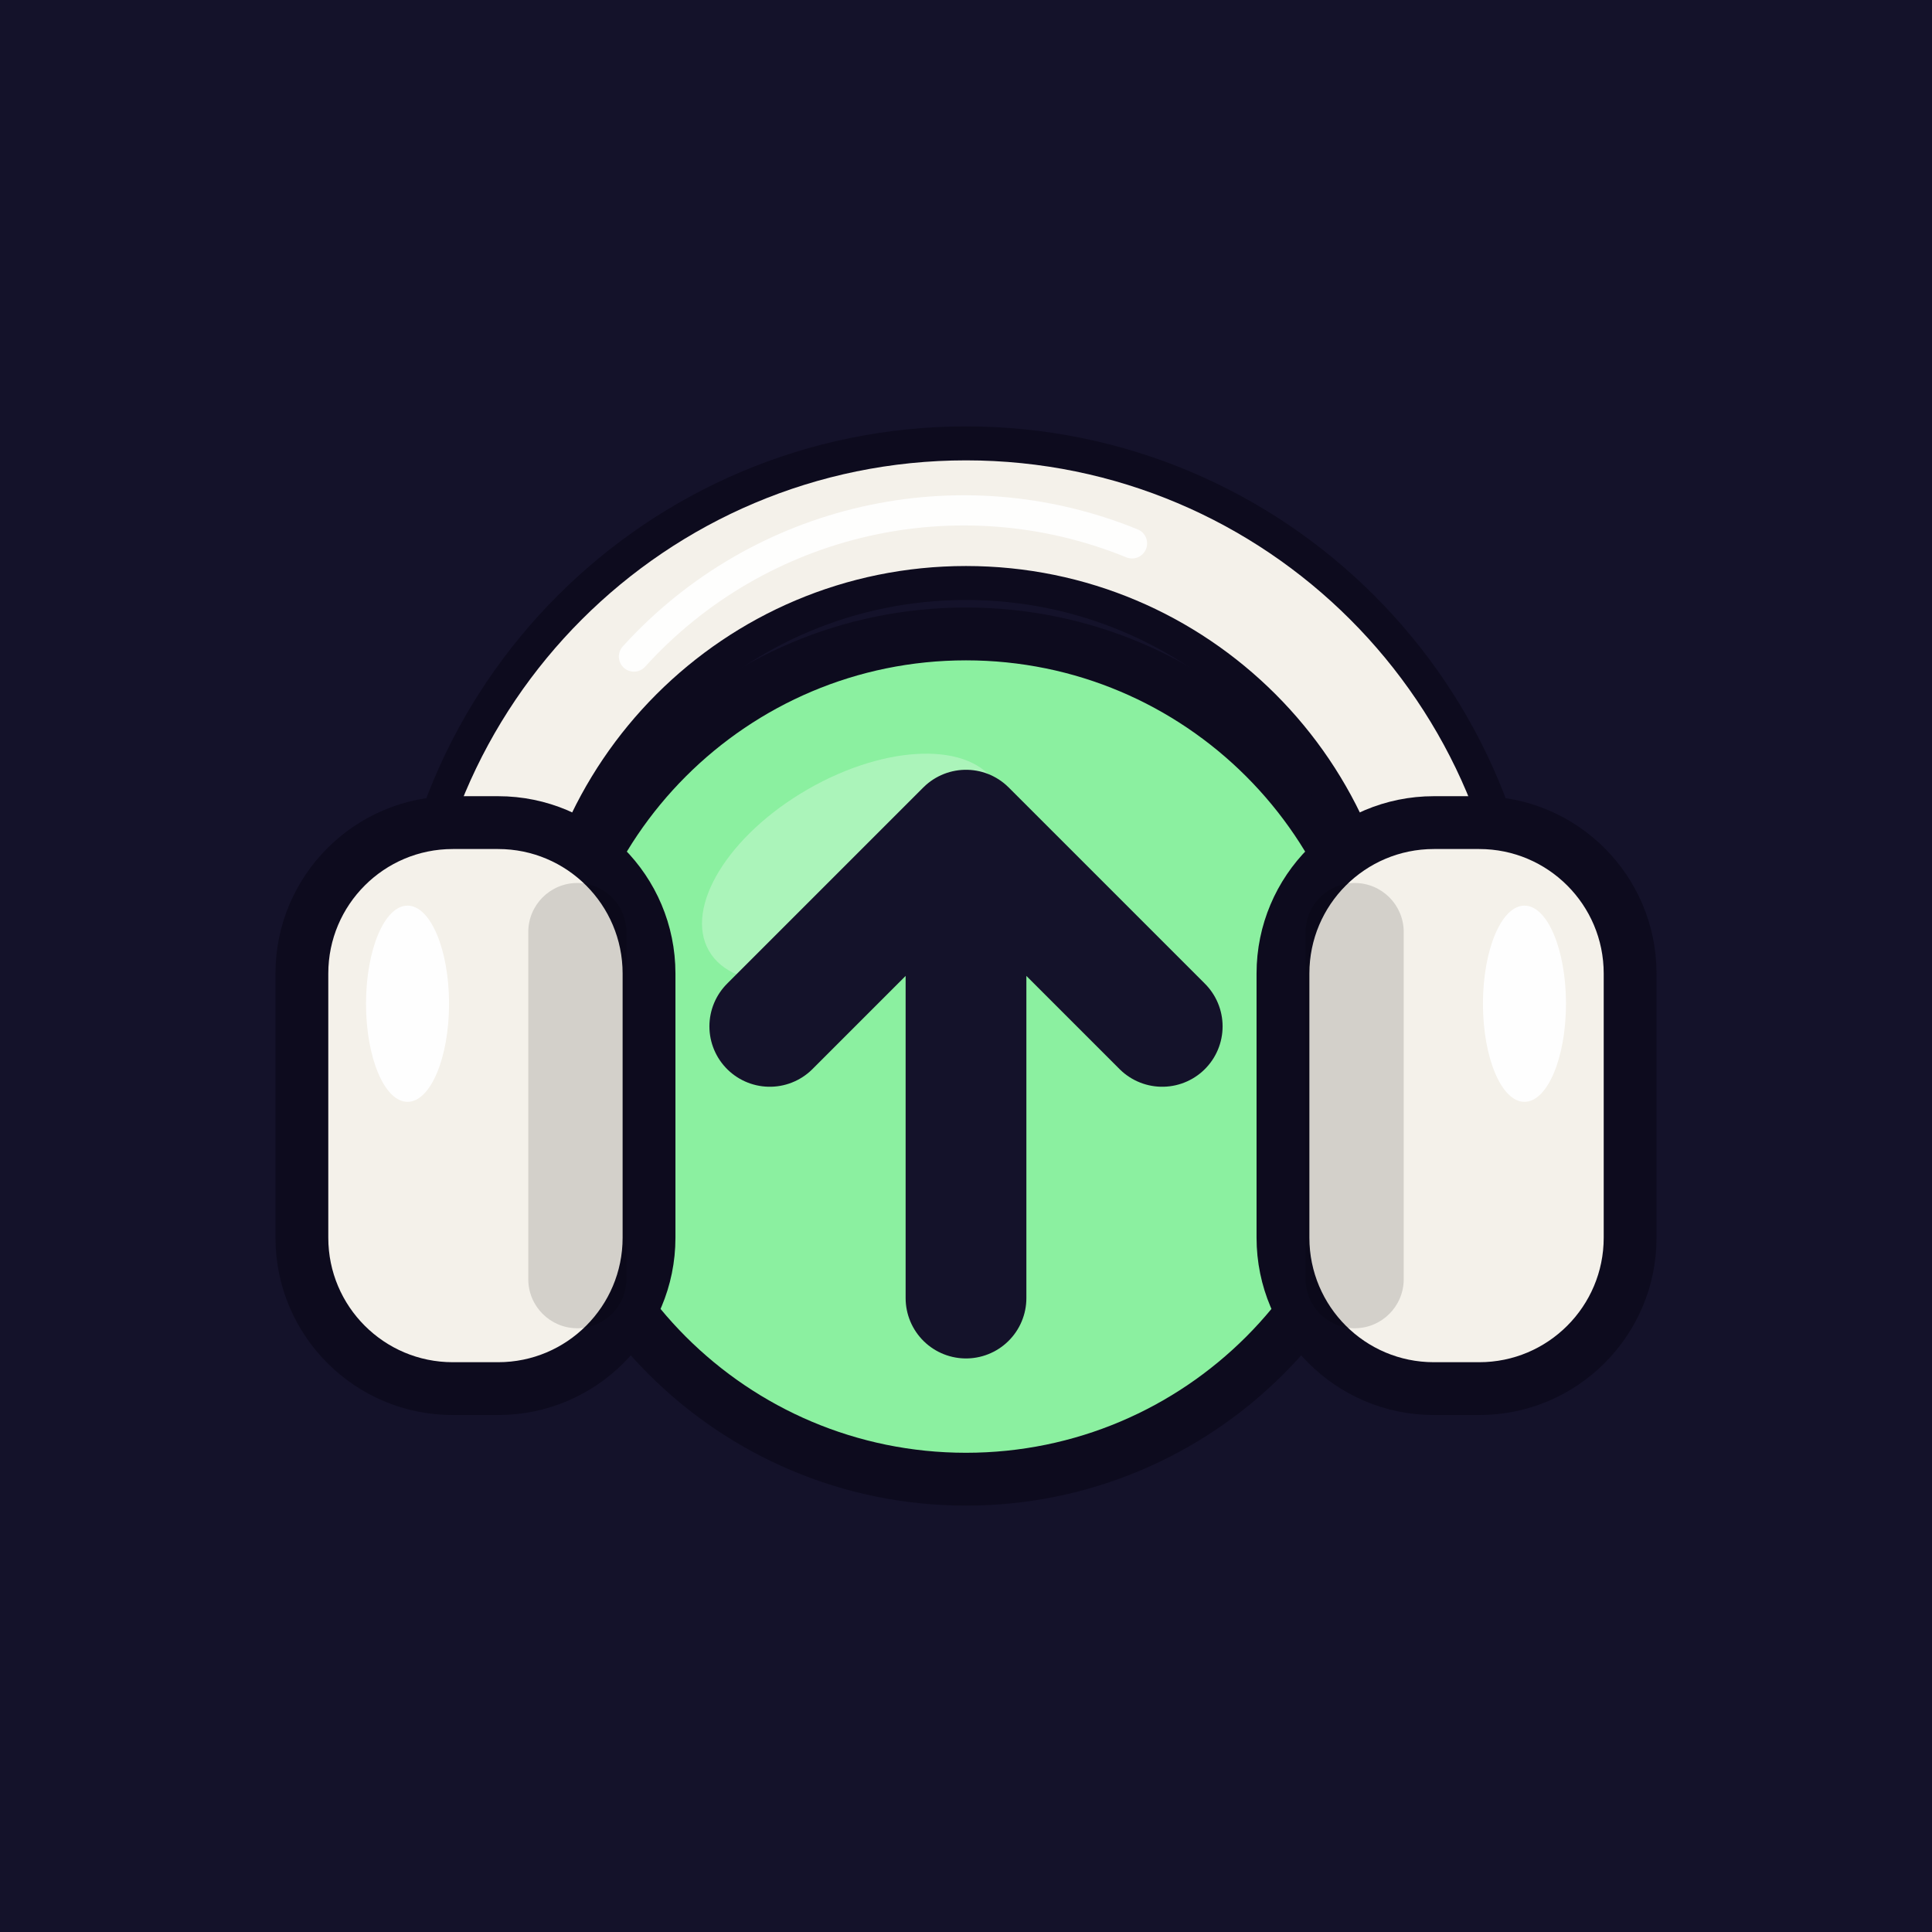
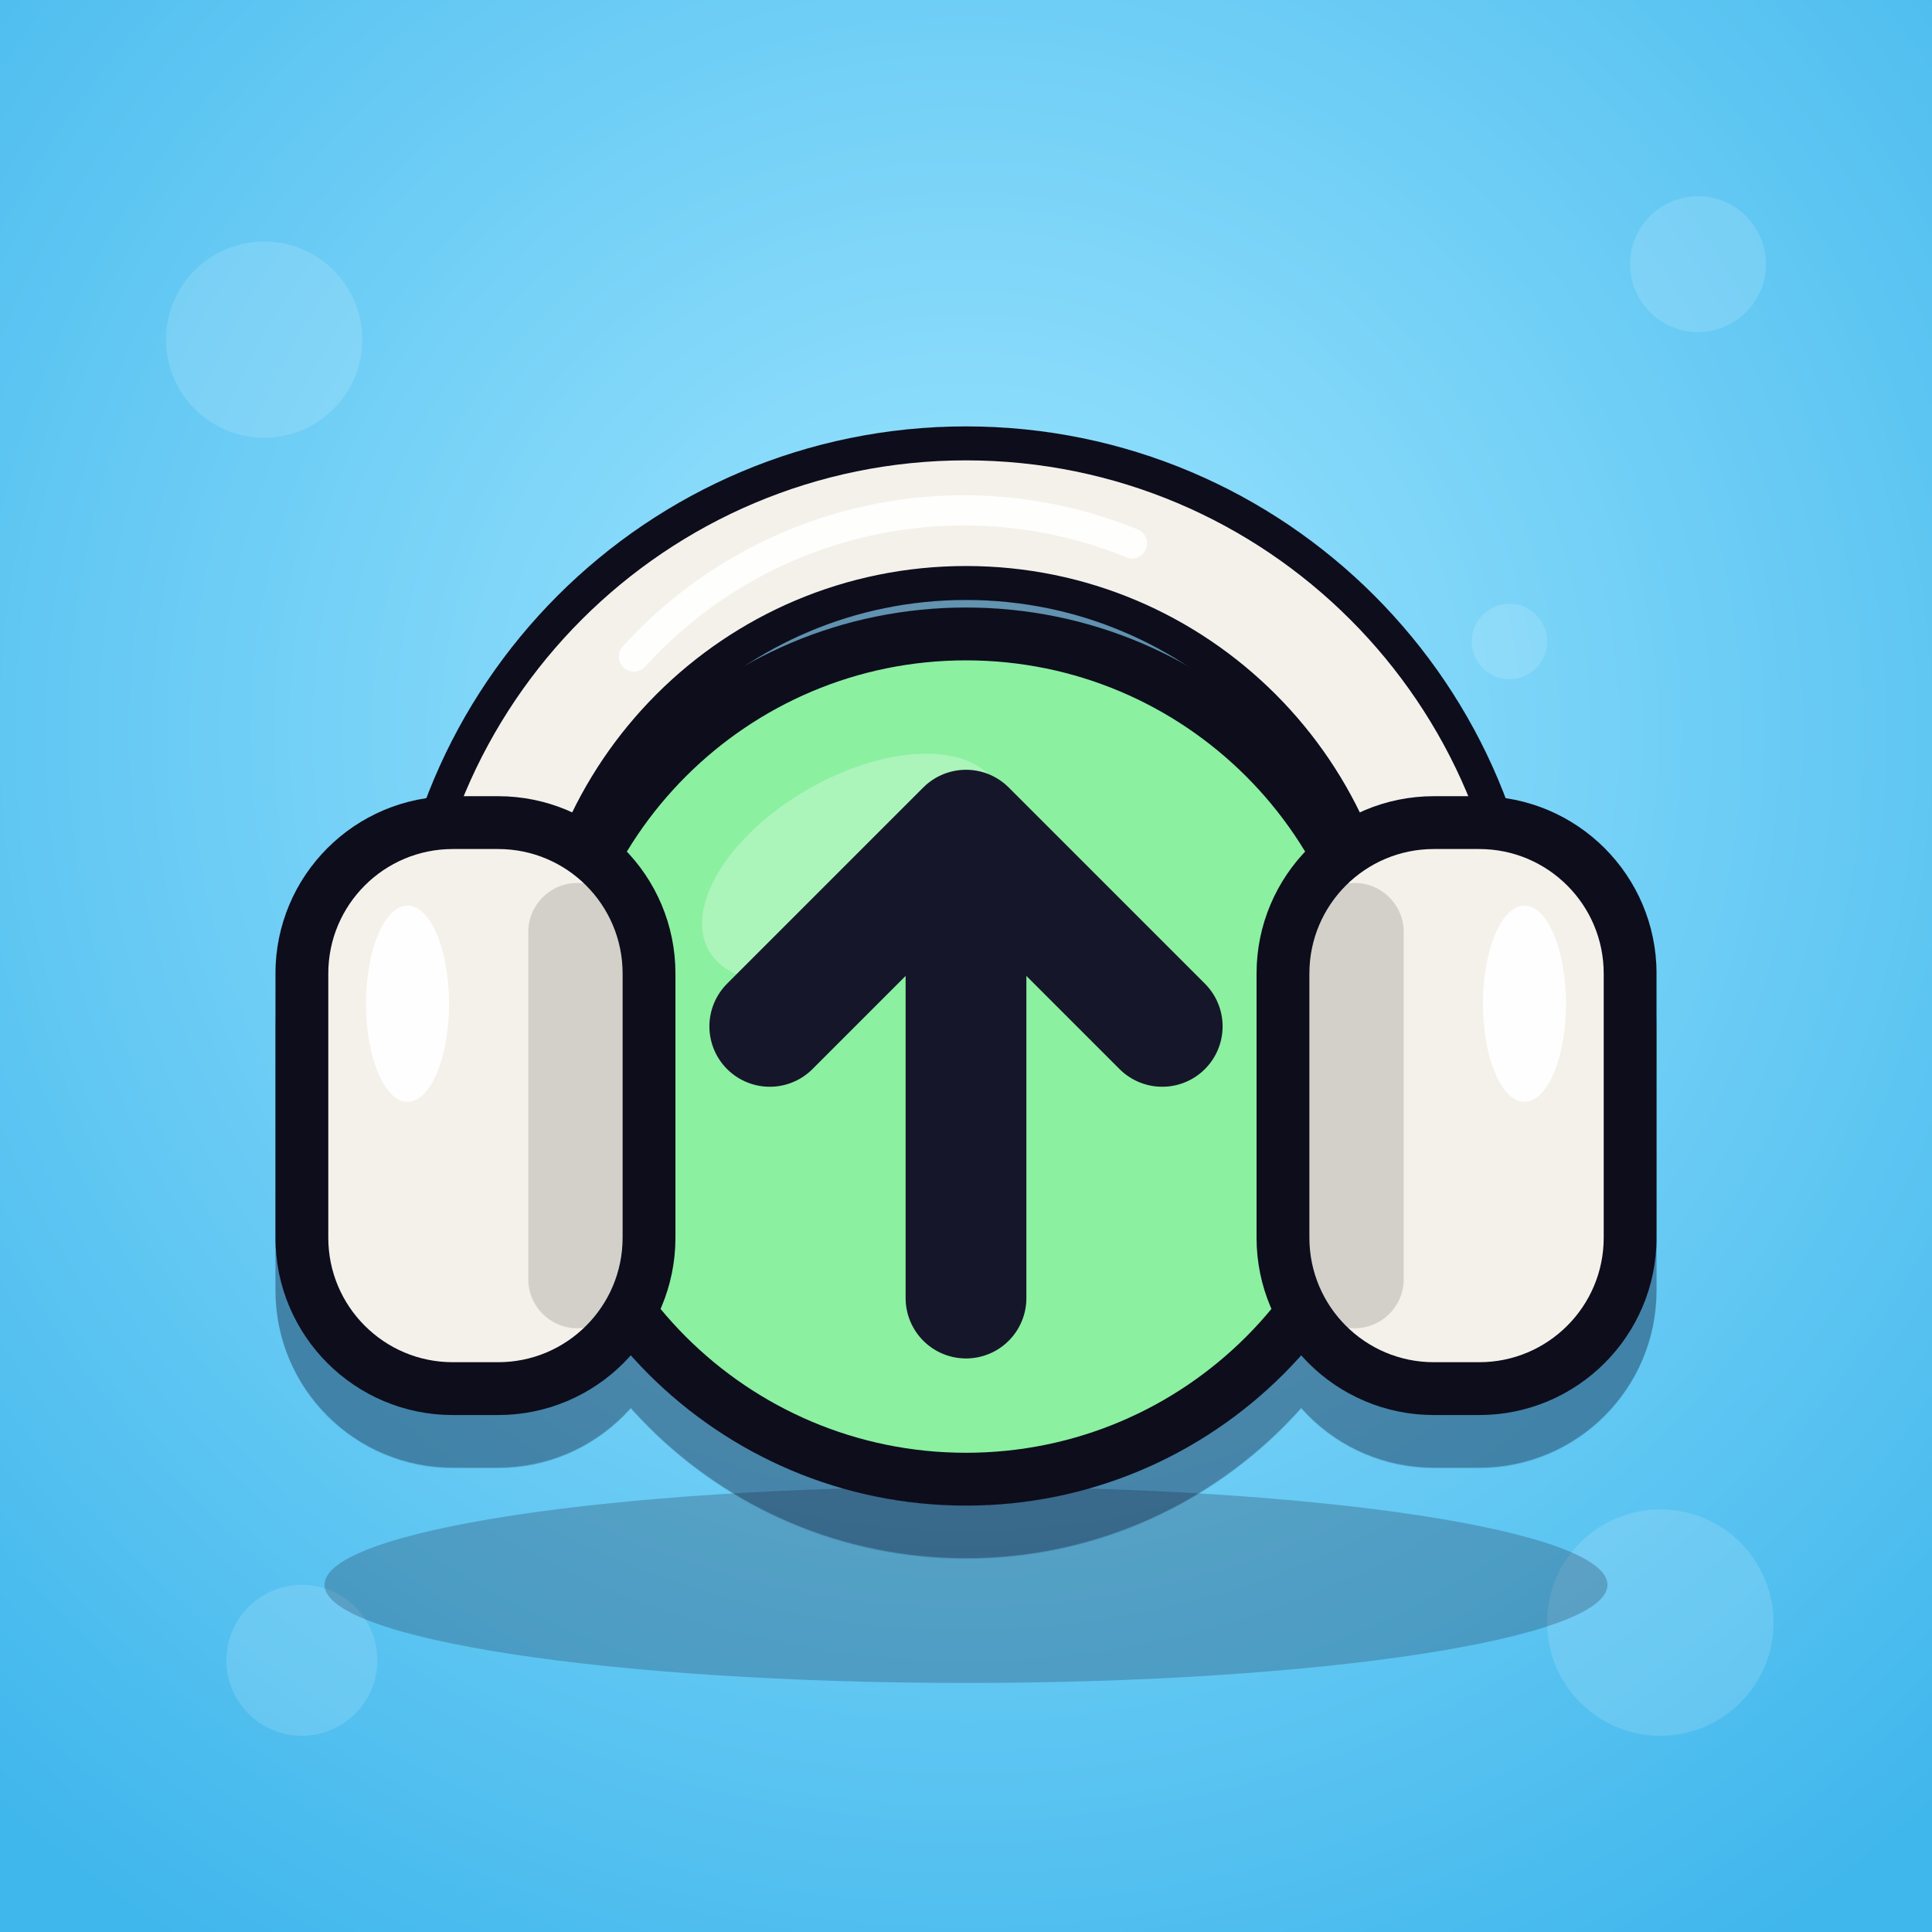
<svg xmlns="http://www.w3.org/2000/svg" width="512" height="512" viewBox="0 0 512 512">
-   <rect width="512" height="512" fill="#14122A" />
-   <g transform="translate(0,4)">
-     <circle cx="256" cy="276" r="112" fill="#8BF0A0" stroke="#0D0B1E" stroke-width="14" />
-     <ellipse cx="226" cy="226" rx="44" ry="24" fill="#FFFFFF" opacity="0.28" transform="rotate(-30 226 226)" />
-     <path d="M256 340 V218 M204 268 L256 216 L308 268" fill="none" stroke="#14122A" stroke-width="32" stroke-linecap="round" stroke-linejoin="round" />
-     <path d="M126 262 A130 130 0 0 1 386 262" fill="none" stroke="#0D0B1E" stroke-width="46" stroke-linecap="round" />
-     <path d="M126 262 A130 130 0 0 1 386 262" fill="none" stroke="#F4F1EA" stroke-width="28" stroke-linecap="round" />
-     <path d="M168 170 A118 118 0 0 1 300 140" fill="none" stroke="#FFFFFF" stroke-width="8" stroke-linecap="round" opacity="0.9" />
-     <rect x="80" y="214" width="92" height="150" rx="40" fill="#F4F1EA" stroke="#0D0B1E" stroke-width="14" />
-     <rect x="140" y="230" width="26" height="118" rx="13" fill="#000" opacity="0.14" />
-     <ellipse cx="108" cy="262" rx="11" ry="26" fill="#FFFFFF" opacity="0.95" />
-     <rect x="340" y="214" width="92" height="150" rx="40" fill="#F4F1EA" stroke="#0D0B1E" stroke-width="14" />
-     <rect x="346" y="230" width="26" height="118" rx="13" fill="#000" opacity="0.14" />
-     <ellipse cx="404" cy="262" rx="11" ry="26" fill="#FFFFFF" opacity="0.95" />
+   <defs>
+     <radialGradient id="bg" cx="50%" cy="38%" r="75%">
+       <stop offset="0" stop-color="#9FE6FF" />
+       <stop offset="1" stop-color="#3FB6EC" />
+     </radialGradient>
+   </defs>
+   <rect width="512" height="512" fill="url(#bg)" />
+   <g opacity=".14" fill="#fff">
+     <circle cx="70" cy="90" r="26" />
+     <circle cx="450" cy="70" r="18" />
+     <circle cx="440" cy="430" r="30" />
+     <circle cx="80" cy="440" r="20" />
+     <circle cx="400" cy="170" r="10" />
+     <circle cx="110" cy="330" r="12" />
  </g>
+   <ellipse cx="256" cy="420" rx="170" ry="26" fill="#0D0B1E" opacity=".22" />
+   <g transform="translate(256 260) scale(1.0) translate(-256 -260)" filter="url(#sh)">
+     <g transform="translate(0,4)">
+       <circle cx="256" cy="276" r="112" fill="#8BF0A0" stroke="#0D0B1E" stroke-width="14" />
+       <ellipse cx="226" cy="226" rx="44" ry="24" fill="#FFFFFF" opacity="0.28" transform="rotate(-30 226 226)" />
+       <path d="M256 340 V218 M204 268 L256 216 L308 268" fill="none" stroke="#14122A" stroke-width="32" stroke-linecap="round" stroke-linejoin="round" />
+       <path d="M126 262 A130 130 0 0 1 386 262" fill="none" stroke="#0D0B1E" stroke-width="46" stroke-linecap="round" />
+       <path d="M126 262 A130 130 0 0 1 386 262" fill="none" stroke="#F4F1EA" stroke-width="28" stroke-linecap="round" />
+       <path d="M168 170 A118 118 0 0 1 300 140" fill="none" stroke="#FFFFFF" stroke-width="8" stroke-linecap="round" opacity="0.9" />
+       <rect x="80" y="214" width="92" height="150" rx="40" fill="#F4F1EA" stroke="#0D0B1E" stroke-width="14" />
+       <rect x="140" y="230" width="26" height="118" rx="13" fill="#000" opacity="0.14" />
+       <ellipse cx="108" cy="262" rx="11" ry="26" fill="#FFFFFF" opacity="0.95" />
+       <rect x="340" y="214" width="92" height="150" rx="40" fill="#F4F1EA" stroke="#0D0B1E" stroke-width="14" />
+       <rect x="346" y="230" width="26" height="118" rx="13" fill="#000" opacity="0.14" />
+       <ellipse cx="404" cy="262" rx="11" ry="26" fill="#FFFFFF" opacity="0.95" />
+     </g>
+   </g>
+   <defs>
+     <filter id="sh" x="-20%" y="-20%" width="140%" height="150%">
+       <feDropShadow dx="0" dy="14" stdDeviation="0" flood-color="#0D0B1E" flood-opacity=".35" />
+     </filter>
+   </defs>
</svg>
